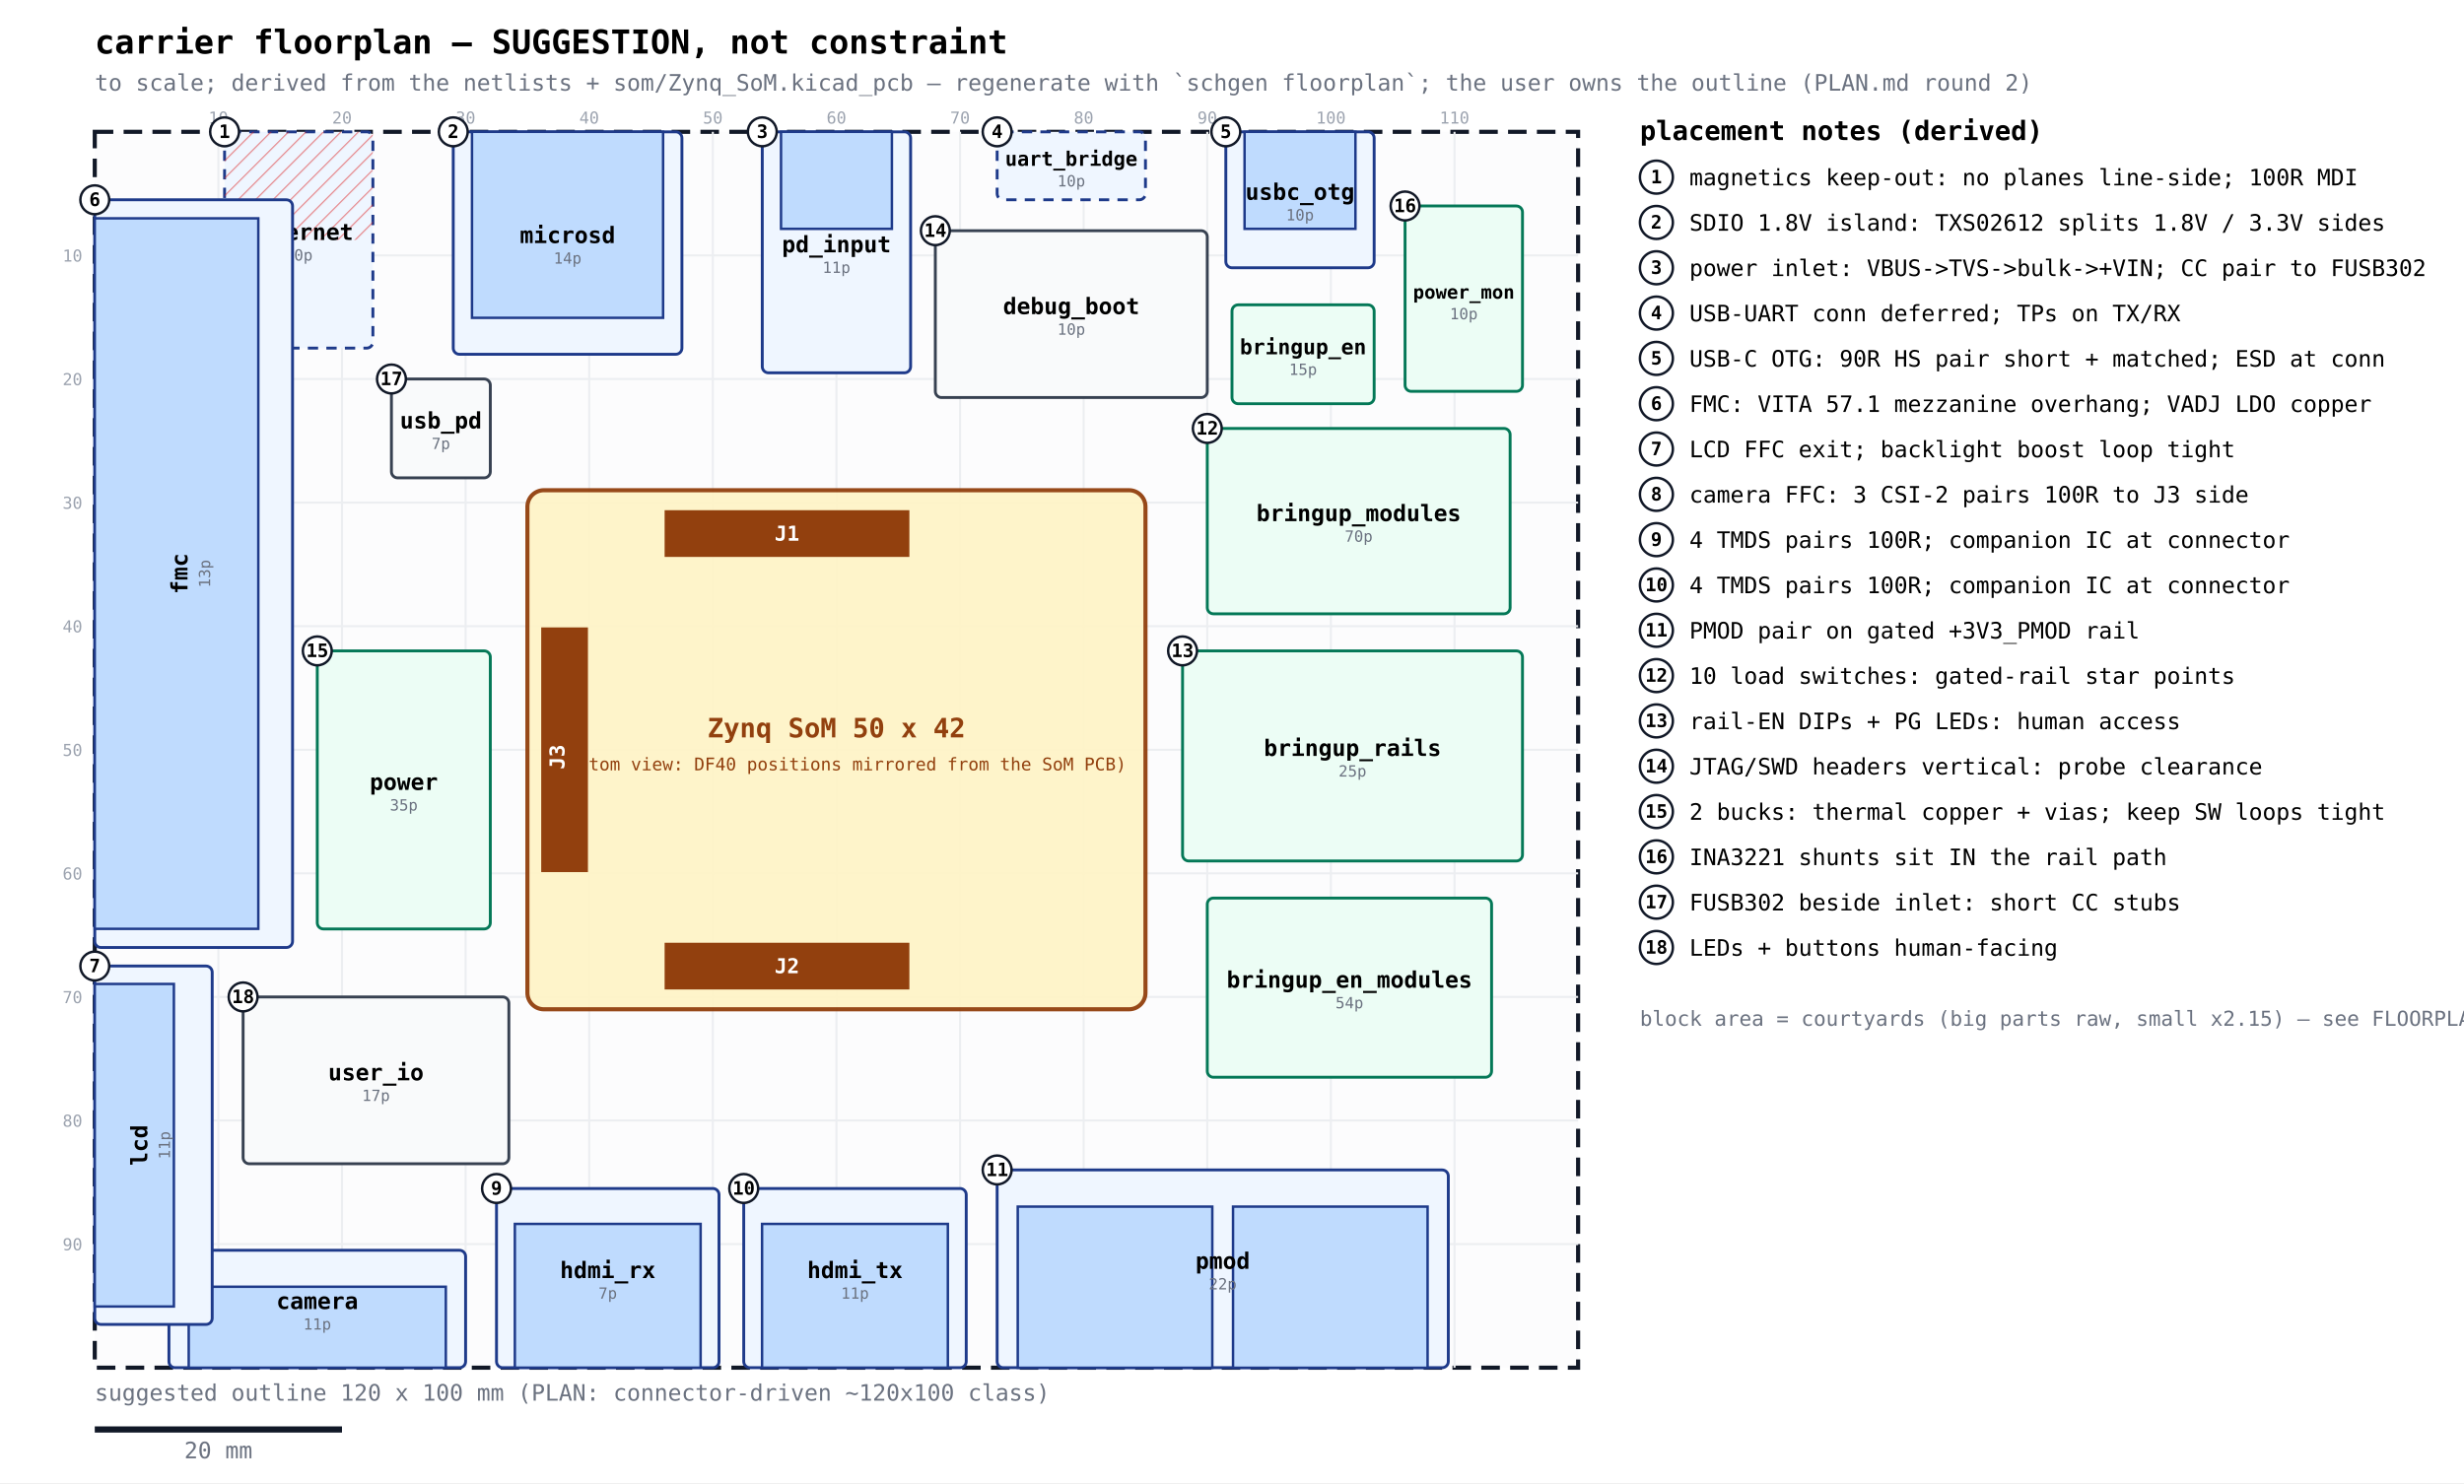
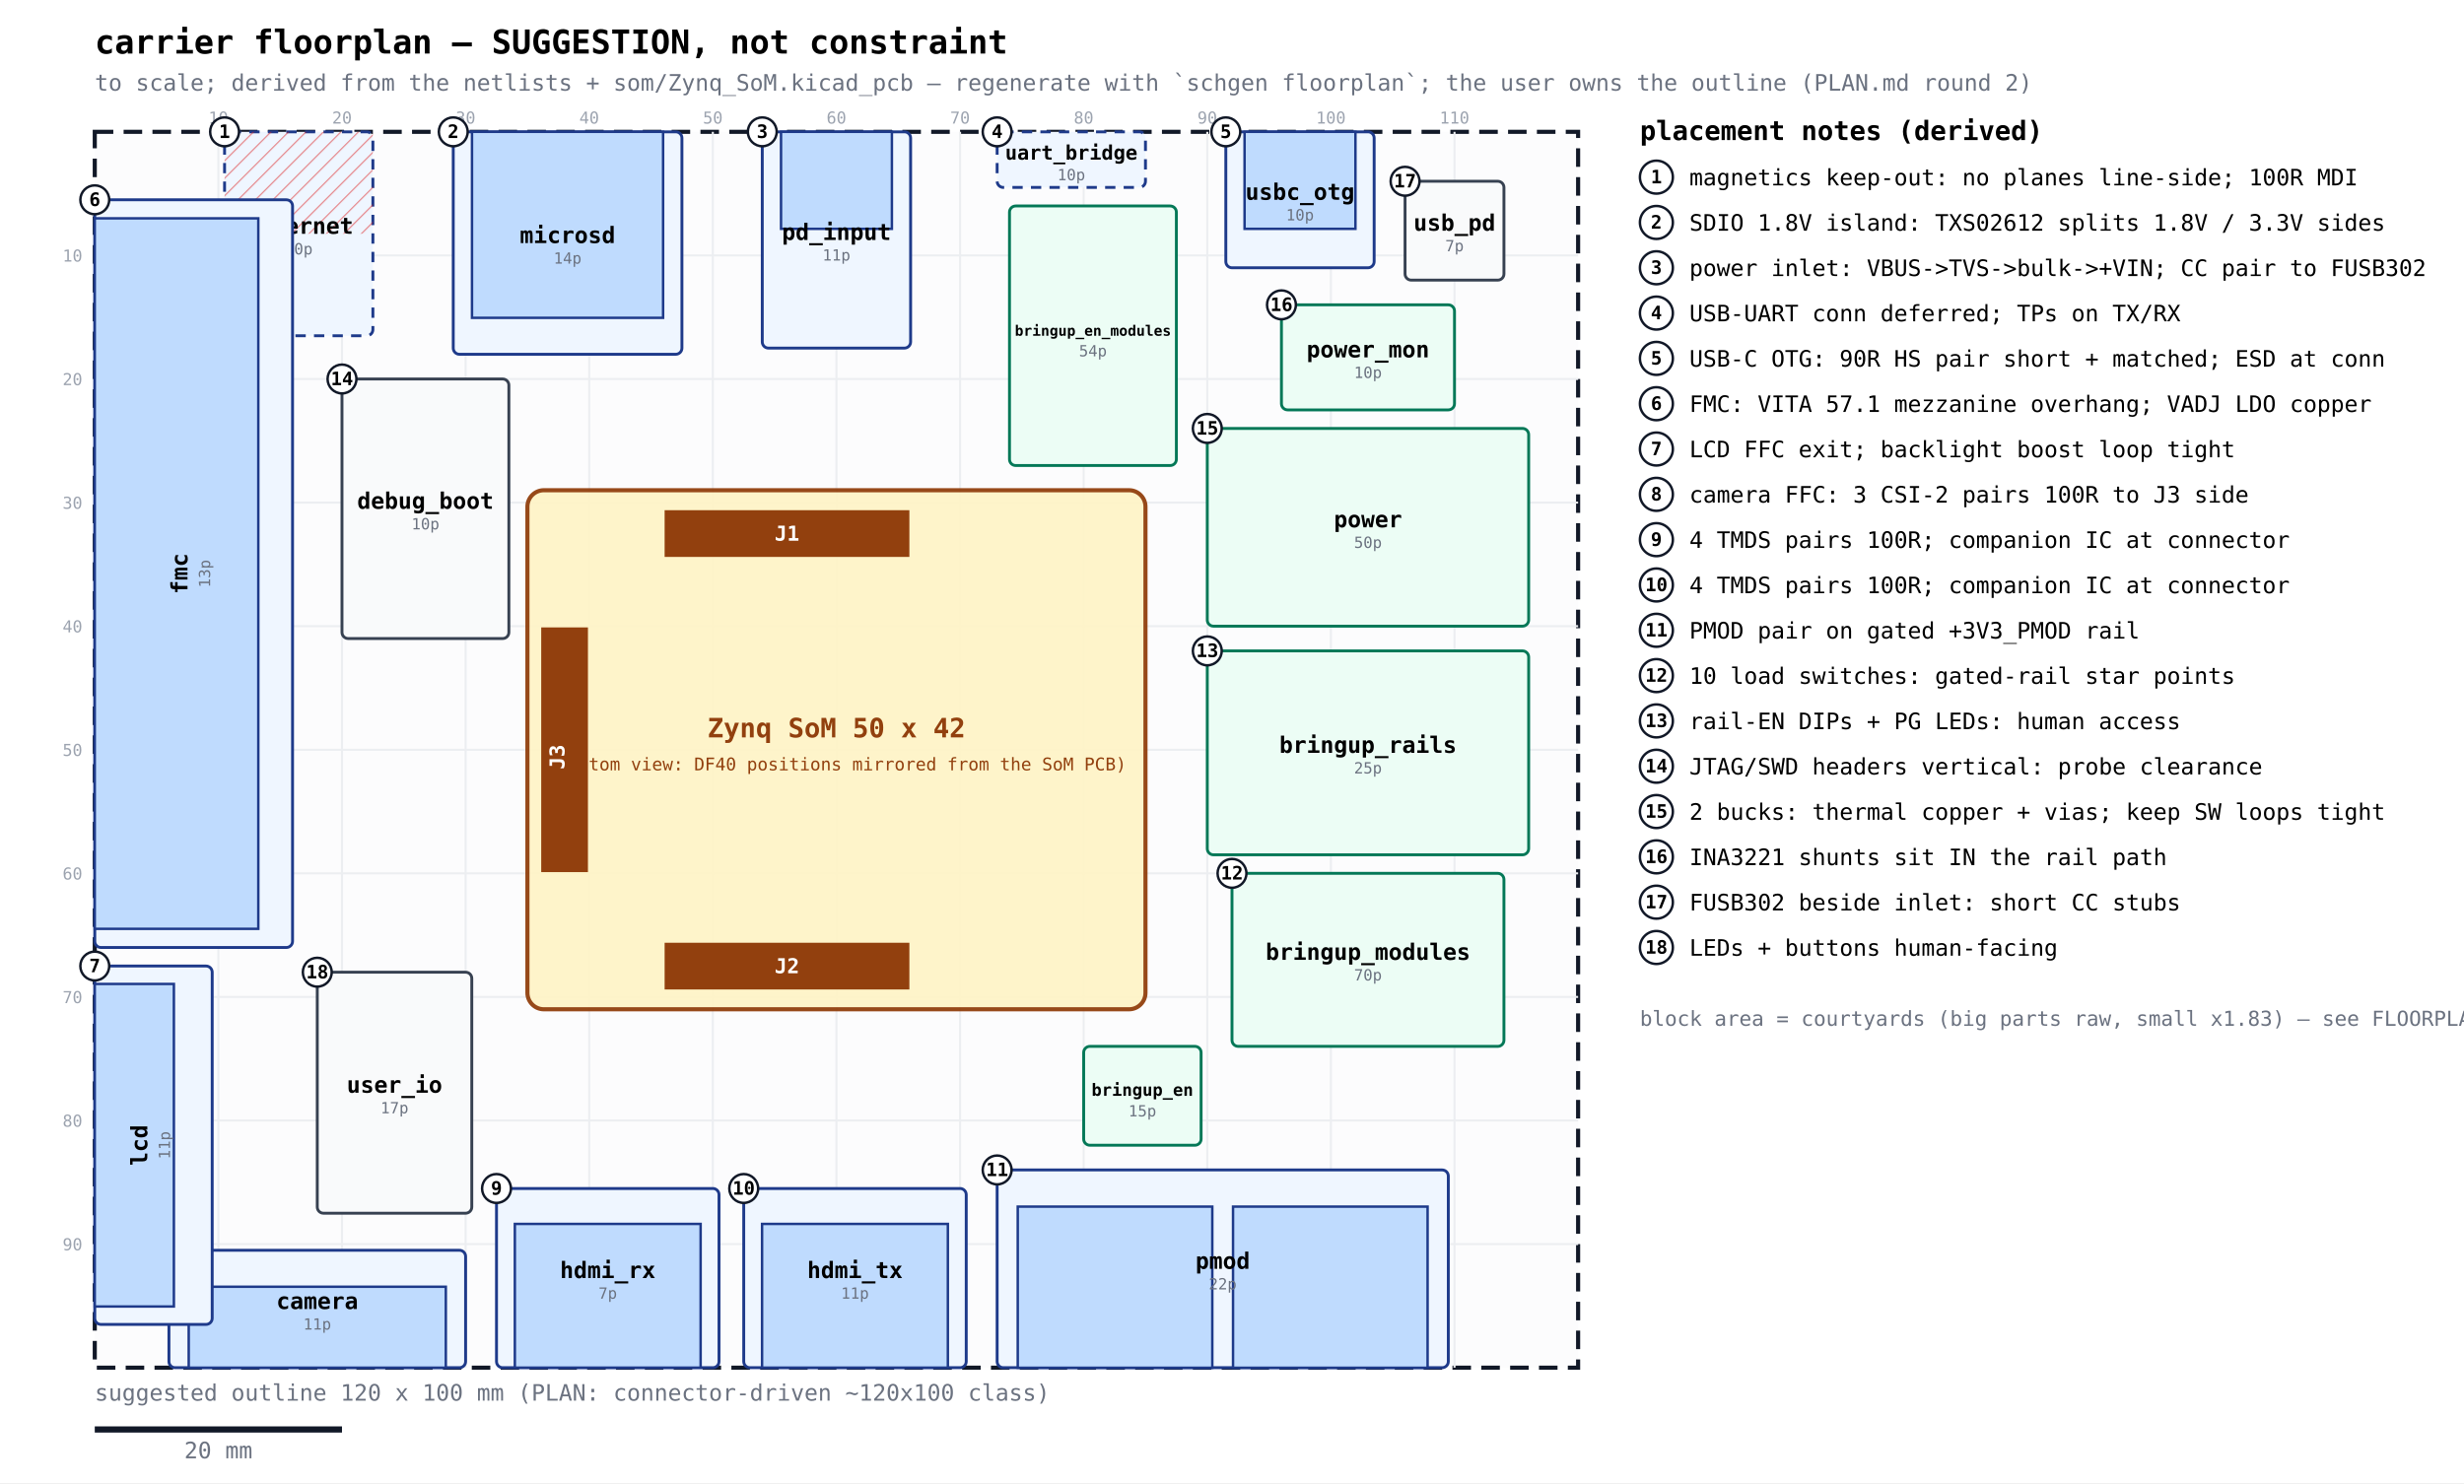
<svg xmlns="http://www.w3.org/2000/svg" viewBox="0 0 1196 720" font-family="ui-monospace, SFMono-Regular, Menlo, monospace" font-size="11">
  <defs>
    <pattern id="keepout" width="6" height="6" patternUnits="userSpaceOnUse" patternTransform="rotate(45)">
      <line x1="0" y1="0" x2="0" y2="6" stroke="#dc2626" stroke-width="1.2" />
    </pattern>
  </defs>
  <rect width="1196" height="720" fill="white" />
  <text x="46.0" y="26" font-size="16" font-weight="bold">carrier floorplan — SUGGESTION, not constraint</text>
  <text x="46.0" y="44" fill="#6b7280">to scale; derived from the netlists + som/Zynq_SoM.kicad_pcb — regenerate with `schgen floorplan`; the user owns the outline (PLAN.md round 2)</text>
  <rect x="46.0" y="64.0" width="720" height="600" fill="#fcfcfd" stroke="#111827" stroke-width="2" stroke-dasharray="9,5" />
  <line x1="106.0" y1="64.0" x2="106.0" y2="664.0" stroke="#eceef1" stroke-width="1" />
  <text x="106.0" y="60.0" fill="#9ca3af" font-size="8" text-anchor="middle">10</text>
  <line x1="166.0" y1="64.0" x2="166.0" y2="664.0" stroke="#eceef1" stroke-width="1" />
  <text x="166.0" y="60.0" fill="#9ca3af" font-size="8" text-anchor="middle">20</text>
  <line x1="226.0" y1="64.0" x2="226.0" y2="664.0" stroke="#eceef1" stroke-width="1" />
  <text x="226.0" y="60.0" fill="#9ca3af" font-size="8" text-anchor="middle">30</text>
  <line x1="286.0" y1="64.0" x2="286.0" y2="664.0" stroke="#eceef1" stroke-width="1" />
  <text x="286.0" y="60.0" fill="#9ca3af" font-size="8" text-anchor="middle">40</text>
  <line x1="346.0" y1="64.0" x2="346.0" y2="664.0" stroke="#eceef1" stroke-width="1" />
  <text x="346.0" y="60.0" fill="#9ca3af" font-size="8" text-anchor="middle">50</text>
  <line x1="406.0" y1="64.0" x2="406.0" y2="664.0" stroke="#eceef1" stroke-width="1" />
  <text x="406.0" y="60.0" fill="#9ca3af" font-size="8" text-anchor="middle">60</text>
  <line x1="466.0" y1="64.0" x2="466.0" y2="664.0" stroke="#eceef1" stroke-width="1" />
  <text x="466.0" y="60.0" fill="#9ca3af" font-size="8" text-anchor="middle">70</text>
  <line x1="526.0" y1="64.0" x2="526.0" y2="664.0" stroke="#eceef1" stroke-width="1" />
  <text x="526.0" y="60.0" fill="#9ca3af" font-size="8" text-anchor="middle">80</text>
  <line x1="586.0" y1="64.0" x2="586.0" y2="664.0" stroke="#eceef1" stroke-width="1" />
  <text x="586.0" y="60.0" fill="#9ca3af" font-size="8" text-anchor="middle">90</text>
  <line x1="646.0" y1="64.0" x2="646.0" y2="664.0" stroke="#eceef1" stroke-width="1" />
  <text x="646.0" y="60.0" fill="#9ca3af" font-size="8" text-anchor="middle">100</text>
  <line x1="706.0" y1="64.0" x2="706.0" y2="664.0" stroke="#eceef1" stroke-width="1" />
  <text x="706.0" y="60.0" fill="#9ca3af" font-size="8" text-anchor="middle">110</text>
  <line x1="46.0" y1="124.0" x2="766.0" y2="124.0" stroke="#eceef1" stroke-width="1" />
  <text x="40.0" y="127.0" fill="#9ca3af" font-size="8" text-anchor="end">10</text>
  <line x1="46.0" y1="184.0" x2="766.0" y2="184.0" stroke="#eceef1" stroke-width="1" />
  <text x="40.0" y="187.0" fill="#9ca3af" font-size="8" text-anchor="end">20</text>
  <line x1="46.0" y1="244.0" x2="766.0" y2="244.0" stroke="#eceef1" stroke-width="1" />
  <text x="40.0" y="247.0" fill="#9ca3af" font-size="8" text-anchor="end">30</text>
  <line x1="46.0" y1="304.0" x2="766.0" y2="304.0" stroke="#eceef1" stroke-width="1" />
  <text x="40.0" y="307.0" fill="#9ca3af" font-size="8" text-anchor="end">40</text>
  <line x1="46.0" y1="364.0" x2="766.0" y2="364.0" stroke="#eceef1" stroke-width="1" />
  <text x="40.0" y="367.0" fill="#9ca3af" font-size="8" text-anchor="end">50</text>
  <line x1="46.0" y1="424.0" x2="766.0" y2="424.0" stroke="#eceef1" stroke-width="1" />
  <text x="40.0" y="427.0" fill="#9ca3af" font-size="8" text-anchor="end">60</text>
  <line x1="46.0" y1="484.0" x2="766.0" y2="484.0" stroke="#eceef1" stroke-width="1" />
  <text x="40.0" y="487.0" fill="#9ca3af" font-size="8" text-anchor="end">70</text>
  <line x1="46.0" y1="544.0" x2="766.0" y2="544.0" stroke="#eceef1" stroke-width="1" />
  <text x="40.0" y="547.0" fill="#9ca3af" font-size="8" text-anchor="end">80</text>
  <line x1="46.0" y1="604.0" x2="766.0" y2="604.0" stroke="#eceef1" stroke-width="1" />
  <text x="40.0" y="607.0" fill="#9ca3af" font-size="8" text-anchor="end">90</text>
  <text x="46.0" y="680.0" fill="#6b7280">suggested outline 120 x 100 mm (PLAN: connector-driven ~120x100 class)</text>
-   <rect x="598.0" y="148.0" width="69" height="48" rx="3" fill="#ecfdf5" stroke="#047857" stroke-width="1.4" />
-   <text x="632.5" y="172.0" text-anchor="middle" font-size="10.2" font-weight="bold">bringup_en</text>
-   <text x="632.5" y="182.0" text-anchor="middle" font-size="7.5" fill="#6b7280">15p</text>
-   <rect x="586.0" y="436.0" width="138" height="87" rx="3" fill="#ecfdf5" stroke="#047857" stroke-width="1.4" />
-   <text x="655.0" y="479.5" text-anchor="middle" font-size="11.0" font-weight="bold">bringup_en_modules</text>
-   <text x="655.0" y="489.5" text-anchor="middle" font-size="7.5" fill="#6b7280">54p</text>
-   <rect x="586.0" y="208.0" width="147" height="90" rx="3" fill="#ecfdf5" stroke="#047857" stroke-width="1.4" />
-   <text x="659.5" y="253.0" text-anchor="middle" font-size="11.0" font-weight="bold">bringup_modules</text>
-   <text x="659.5" y="263.0" text-anchor="middle" font-size="7.5" fill="#6b7280">70p</text>
-   <circle cx="586" cy="208" r="7" fill="white" stroke="#111827" stroke-width="1.2" />
-   <text x="586" y="211" text-anchor="middle" font-size="9" font-weight="bold">12</text>
-   <rect x="574.0" y="316.0" width="165" height="102" rx="3" fill="#ecfdf5" stroke="#047857" stroke-width="1.4" />
-   <text x="656.5" y="367.0" text-anchor="middle" font-size="11.0" font-weight="bold">bringup_rails</text>
-   <text x="656.5" y="377.0" text-anchor="middle" font-size="7.5" fill="#6b7280">25p</text>
-   <circle cx="574" cy="316" r="7" fill="white" stroke="#111827" stroke-width="1.2" />
-   <text x="574" y="319" text-anchor="middle" font-size="9" font-weight="bold">13</text>
+   <rect x="526.0" y="508.0" width="57" height="48" rx="3" fill="#ecfdf5" stroke="#047857" stroke-width="1.4" />
+   <text x="554.5" y="532.0" text-anchor="middle" font-size="8.2" font-weight="bold">bringup_en</text>
+   <text x="554.5" y="542.0" text-anchor="middle" font-size="7.5" fill="#6b7280">15p</text>
+   <rect x="490.0" y="100.0" width="81" height="126" rx="3" fill="#ecfdf5" stroke="#047857" stroke-width="1.4" />
+   <text x="530.5" y="163.0" text-anchor="middle" font-size="7.0" font-weight="bold">bringup_en_modules</text>
+   <text x="530.5" y="173.0" text-anchor="middle" font-size="7.5" fill="#6b7280">54p</text>
+   <rect x="598.0" y="424.0" width="132" height="84" rx="3" fill="#ecfdf5" stroke="#047857" stroke-width="1.4" />
+   <text x="664.0" y="466.0" text-anchor="middle" font-size="11.0" font-weight="bold">bringup_modules</text>
+   <text x="664.0" y="476.0" text-anchor="middle" font-size="7.5" fill="#6b7280">70p</text>
+   <circle cx="598" cy="424" r="7" fill="white" stroke="#111827" stroke-width="1.2" />
+   <text x="598" y="427" text-anchor="middle" font-size="9" font-weight="bold">12</text>
+   <rect x="586.0" y="316.0" width="156" height="99" rx="3" fill="#ecfdf5" stroke="#047857" stroke-width="1.4" />
+   <text x="664.0" y="365.5" text-anchor="middle" font-size="11.0" font-weight="bold">bringup_rails</text>
+   <text x="664.0" y="375.5" text-anchor="middle" font-size="7.5" fill="#6b7280">25p</text>
+   <circle cx="586" cy="316" r="7" fill="white" stroke="#111827" stroke-width="1.2" />
+   <text x="586" y="319" text-anchor="middle" font-size="9" font-weight="bold">13</text>
  <rect x="82.0" y="607.0" width="144" height="57" rx="3" fill="#eff6ff" stroke="#1e3a8a" stroke-width="1.4" />
  <rect x="91.6" y="624.7" width="124.8" height="39.3" fill="#bfdbfe" stroke="#1e3a8a" stroke-width="1.2" />
  <text x="154.0" y="635.5" text-anchor="middle" font-size="11.0" font-weight="bold">camera</text>
  <text x="154.0" y="645.5" text-anchor="middle" font-size="7.5" fill="#6b7280">11p</text>
  <circle cx="82" cy="607" r="7" fill="white" stroke="#111827" stroke-width="1.2" />
  <text x="82" y="610" text-anchor="middle" font-size="9" font-weight="bold">8</text>
-   <rect x="454.0" y="112.0" width="132" height="81" rx="3" fill="#f9fafb" stroke="#374151" stroke-width="1.4" />
-   <text x="520.0" y="152.5" text-anchor="middle" font-size="11.0" font-weight="bold">debug_boot</text>
-   <text x="520.0" y="162.5" text-anchor="middle" font-size="7.5" fill="#6b7280">10p</text>
-   <circle cx="454" cy="112" r="7" fill="white" stroke="#111827" stroke-width="1.2" />
-   <text x="454" y="115" text-anchor="middle" font-size="9" font-weight="bold">14</text>
-   <rect x="109.0" y="64.0" width="72" height="105" rx="3" fill="#eff6ff" stroke="#1e3a8a" stroke-width="1.4" stroke-dasharray="5,4" />
-   <rect x="109" y="64" width="72" height="52.5" fill="url(#keepout)" opacity="0.5" />
-   <text x="145.0" y="116.5" text-anchor="middle" font-size="11.0" font-weight="bold">ethernet</text>
-   <text x="145.0" y="126.5" text-anchor="middle" font-size="7.5" fill="#6b7280">10p</text>
+   <rect x="166.0" y="184.0" width="81" height="126" rx="3" fill="#f9fafb" stroke="#374151" stroke-width="1.4" />
+   <text x="206.5" y="247.0" text-anchor="middle" font-size="11.0" font-weight="bold">debug_boot</text>
+   <text x="206.5" y="257.0" text-anchor="middle" font-size="7.5" fill="#6b7280">10p</text>
+   <circle cx="166" cy="184" r="7" fill="white" stroke="#111827" stroke-width="1.2" />
+   <text x="166" y="187" text-anchor="middle" font-size="9" font-weight="bold">14</text>
+   <rect x="109.0" y="64.0" width="72" height="99" rx="3" fill="#eff6ff" stroke="#1e3a8a" stroke-width="1.4" stroke-dasharray="5,4" />
+   <rect x="109" y="64" width="72" height="49.5" fill="url(#keepout)" opacity="0.5" />
+   <text x="145.0" y="113.5" text-anchor="middle" font-size="11.0" font-weight="bold">ethernet</text>
+   <text x="145.0" y="123.5" text-anchor="middle" font-size="7.5" fill="#6b7280">10p</text>
  <circle cx="109" cy="64" r="7" fill="white" stroke="#111827" stroke-width="1.2" />
  <text x="109" y="67" text-anchor="middle" font-size="9" font-weight="bold">1</text>
  <rect x="46.0" y="97.0" width="96" height="363" rx="3" fill="#eff6ff" stroke="#1e3a8a" stroke-width="1.4" />
  <rect x="46.0" y="106.0" width="79.38" height="344.94" fill="#bfdbfe" stroke="#1e3a8a" stroke-width="1.2" />
  <text x="91" y="278.5" text-anchor="middle" font-size="11.0" font-weight="bold" transform="rotate(-90 91 278.5)">fmc</text>
  <text x="102" y="278.5" text-anchor="middle" font-size="7.5" fill="#6b7280" transform="rotate(-90 102 278.5)">13p</text>
  <circle cx="46" cy="97" r="7" fill="white" stroke="#111827" stroke-width="1.2" />
  <text x="46" y="100" text-anchor="middle" font-size="9" font-weight="bold">6</text>
  <rect x="241.0" y="577.0" width="108" height="87" rx="3" fill="#eff6ff" stroke="#1e3a8a" stroke-width="1.4" />
  <rect x="249.9" y="594.2" width="90.18" height="69.78" fill="#bfdbfe" stroke="#1e3a8a" stroke-width="1.2" />
  <text x="295.0" y="620.5" text-anchor="middle" font-size="11.0" font-weight="bold">hdmi_rx</text>
  <text x="295.0" y="630.5" text-anchor="middle" font-size="7.5" fill="#6b7280">7p</text>
  <circle cx="241" cy="577" r="7" fill="white" stroke="#111827" stroke-width="1.2" />
  <text x="241" y="580" text-anchor="middle" font-size="9" font-weight="bold">9</text>
  <rect x="361.0" y="577.0" width="108" height="87" rx="3" fill="#eff6ff" stroke="#1e3a8a" stroke-width="1.4" />
  <rect x="369.9" y="594.2" width="90.18" height="69.78" fill="#bfdbfe" stroke="#1e3a8a" stroke-width="1.2" />
  <text x="415.0" y="620.5" text-anchor="middle" font-size="11.0" font-weight="bold">hdmi_tx</text>
  <text x="415.0" y="630.5" text-anchor="middle" font-size="7.5" fill="#6b7280">11p</text>
  <circle cx="361" cy="577" r="7" fill="white" stroke="#111827" stroke-width="1.2" />
  <text x="361" y="580" text-anchor="middle" font-size="9" font-weight="bold">10</text>
  <rect x="46.0" y="469.0" width="57" height="174" rx="3" fill="#eff6ff" stroke="#1e3a8a" stroke-width="1.4" />
  <rect x="46.0" y="477.7" width="38.4" height="156.6" fill="#bfdbfe" stroke="#1e3a8a" stroke-width="1.2" />
  <text x="71.5" y="556.0" text-anchor="middle" font-size="11.0" font-weight="bold" transform="rotate(-90 71.5 556.0)">lcd</text>
  <text x="82.5" y="556.0" text-anchor="middle" font-size="7.5" fill="#6b7280" transform="rotate(-90 82.5 556.0)">11p</text>
  <circle cx="46" cy="469" r="7" fill="white" stroke="#111827" stroke-width="1.2" />
  <text x="46" y="472" text-anchor="middle" font-size="9" font-weight="bold">7</text>
  <rect x="220.0" y="64.0" width="111" height="108" rx="3" fill="#eff6ff" stroke="#1e3a8a" stroke-width="1.4" />
  <rect x="229.1" y="64.0" width="92.76" height="90.3" fill="#bfdbfe" stroke="#1e3a8a" stroke-width="1.2" />
  <text x="275.5" y="118.0" text-anchor="middle" font-size="11.0" font-weight="bold">microsd</text>
  <text x="275.5" y="128.0" text-anchor="middle" font-size="7.5" fill="#6b7280">14p</text>
  <circle cx="220" cy="64" r="7" fill="white" stroke="#111827" stroke-width="1.2" />
  <text x="220" y="67" text-anchor="middle" font-size="9" font-weight="bold">2</text>
-   <rect x="370.0" y="64.0" width="72" height="117" rx="3" fill="#eff6ff" stroke="#1e3a8a" stroke-width="1.4" />
+   <rect x="370.0" y="64.0" width="72" height="105" rx="3" fill="#eff6ff" stroke="#1e3a8a" stroke-width="1.4" />
  <rect x="379.1" y="64.0" width="53.82" height="47.1" fill="#bfdbfe" stroke="#1e3a8a" stroke-width="1.2" />
-   <text x="406.0" y="122.5" text-anchor="middle" font-size="11.0" font-weight="bold">pd_input</text>
-   <text x="406.0" y="132.5" text-anchor="middle" font-size="7.5" fill="#6b7280">11p</text>
+   <text x="406.0" y="116.5" text-anchor="middle" font-size="11.0" font-weight="bold">pd_input</text>
+   <text x="406.0" y="126.5" text-anchor="middle" font-size="7.5" fill="#6b7280">11p</text>
  <circle cx="370" cy="64" r="7" fill="white" stroke="#111827" stroke-width="1.2" />
  <text x="370" y="67" text-anchor="middle" font-size="9" font-weight="bold">3</text>
  <rect x="484.0" y="568.0" width="219" height="96" rx="3" fill="#eff6ff" stroke="#1e3a8a" stroke-width="1.4" />
  <rect x="494.0" y="585.8" width="94.44" height="78.24" fill="#bfdbfe" stroke="#1e3a8a" stroke-width="1.2" />
  <rect x="598.5" y="585.8" width="94.44" height="78.24" fill="#bfdbfe" stroke="#1e3a8a" stroke-width="1.2" />
  <text x="593.5" y="616.0" text-anchor="middle" font-size="11.0" font-weight="bold">pmod</text>
  <text x="593.5" y="626.0" text-anchor="middle" font-size="7.5" fill="#6b7280">22p</text>
  <circle cx="484" cy="568" r="7" fill="white" stroke="#111827" stroke-width="1.2" />
  <text x="484" y="571" text-anchor="middle" font-size="9" font-weight="bold">11</text>
-   <rect x="154.0" y="316.0" width="84" height="135" rx="3" fill="#ecfdf5" stroke="#047857" stroke-width="1.4" />
-   <text x="196.0" y="383.5" text-anchor="middle" font-size="11.0" font-weight="bold">power</text>
-   <text x="196.0" y="393.5" text-anchor="middle" font-size="7.5" fill="#6b7280">35p</text>
-   <circle cx="154" cy="316" r="7" fill="white" stroke="#111827" stroke-width="1.2" />
-   <text x="154" y="319" text-anchor="middle" font-size="9" font-weight="bold">15</text>
-   <rect x="682.0" y="100.0" width="57" height="90" rx="3" fill="#ecfdf5" stroke="#047857" stroke-width="1.4" />
-   <text x="710.5" y="145.0" text-anchor="middle" font-size="9.1" font-weight="bold">power_mon</text>
-   <text x="710.5" y="155.0" text-anchor="middle" font-size="7.5" fill="#6b7280">10p</text>
-   <circle cx="682" cy="100" r="7" fill="white" stroke="#111827" stroke-width="1.2" />
-   <text x="682" y="103" text-anchor="middle" font-size="9" font-weight="bold">16</text>
-   <rect x="484.0" y="64.0" width="72" height="33" rx="3" fill="#eff6ff" stroke="#1e3a8a" stroke-width="1.4" stroke-dasharray="5,4" />
-   <text x="520.0" y="80.5" text-anchor="middle" font-size="9.7" font-weight="bold">uart_bridge</text>
-   <text x="520.0" y="90.5" text-anchor="middle" font-size="7.5" fill="#6b7280">10p</text>
+   <rect x="586.0" y="208.0" width="156" height="96" rx="3" fill="#ecfdf5" stroke="#047857" stroke-width="1.4" />
+   <text x="664.0" y="256.0" text-anchor="middle" font-size="11.0" font-weight="bold">power</text>
+   <text x="664.0" y="266.0" text-anchor="middle" font-size="7.5" fill="#6b7280">50p</text>
+   <circle cx="586" cy="208" r="7" fill="white" stroke="#111827" stroke-width="1.2" />
+   <text x="586" y="211" text-anchor="middle" font-size="9" font-weight="bold">15</text>
+   <rect x="622.0" y="148.0" width="84" height="51" rx="3" fill="#ecfdf5" stroke="#047857" stroke-width="1.4" />
+   <text x="664.0" y="173.5" text-anchor="middle" font-size="11.0" font-weight="bold">power_mon</text>
+   <text x="664.0" y="183.5" text-anchor="middle" font-size="7.5" fill="#6b7280">10p</text>
+   <circle cx="622" cy="148" r="7" fill="white" stroke="#111827" stroke-width="1.2" />
+   <text x="622" y="151" text-anchor="middle" font-size="9" font-weight="bold">16</text>
+   <rect x="484.0" y="64.0" width="72" height="27" rx="3" fill="#eff6ff" stroke="#1e3a8a" stroke-width="1.4" stroke-dasharray="5,4" />
+   <text x="520.0" y="77.5" text-anchor="middle" font-size="9.7" font-weight="bold">uart_bridge</text>
+   <text x="520.0" y="87.5" text-anchor="middle" font-size="7.5" fill="#6b7280">10p</text>
  <circle cx="484" cy="64" r="7" fill="white" stroke="#111827" stroke-width="1.2" />
  <text x="484" y="67" text-anchor="middle" font-size="9" font-weight="bold">4</text>
-   <rect x="190.0" y="184.0" width="48" height="48" rx="3" fill="#f9fafb" stroke="#374151" stroke-width="1.4" />
-   <text x="214.0" y="208.0" text-anchor="middle" font-size="11.0" font-weight="bold">usb_pd</text>
-   <text x="214.0" y="218.0" text-anchor="middle" font-size="7.5" fill="#6b7280">7p</text>
-   <circle cx="190" cy="184" r="7" fill="white" stroke="#111827" stroke-width="1.2" />
-   <text x="190" y="187" text-anchor="middle" font-size="9" font-weight="bold">17</text>
+   <rect x="682.0" y="88.0" width="48" height="48" rx="3" fill="#f9fafb" stroke="#374151" stroke-width="1.4" />
+   <text x="706.0" y="112.0" text-anchor="middle" font-size="11.0" font-weight="bold">usb_pd</text>
+   <text x="706.0" y="122.0" text-anchor="middle" font-size="7.5" fill="#6b7280">7p</text>
+   <circle cx="682" cy="88" r="7" fill="white" stroke="#111827" stroke-width="1.2" />
+   <text x="682" y="91" text-anchor="middle" font-size="9" font-weight="bold">17</text>
  <rect x="595.0" y="64.0" width="72" height="66" rx="3" fill="#eff6ff" stroke="#1e3a8a" stroke-width="1.4" />
  <rect x="604.1" y="64.0" width="53.82" height="47.1" fill="#bfdbfe" stroke="#1e3a8a" stroke-width="1.2" />
  <text x="631.0" y="97.0" text-anchor="middle" font-size="11.0" font-weight="bold">usbc_otg</text>
  <text x="631.0" y="107.0" text-anchor="middle" font-size="7.5" fill="#6b7280">10p</text>
  <circle cx="595" cy="64" r="7" fill="white" stroke="#111827" stroke-width="1.2" />
  <text x="595" y="67" text-anchor="middle" font-size="9" font-weight="bold">5</text>
-   <rect x="118.0" y="484.0" width="129" height="81" rx="3" fill="#f9fafb" stroke="#374151" stroke-width="1.4" />
-   <text x="182.5" y="524.5" text-anchor="middle" font-size="11.0" font-weight="bold">user_io</text>
-   <text x="182.5" y="534.5" text-anchor="middle" font-size="7.5" fill="#6b7280">17p</text>
-   <circle cx="118" cy="484" r="7" fill="white" stroke="#111827" stroke-width="1.2" />
-   <text x="118" y="487" text-anchor="middle" font-size="9" font-weight="bold">18</text>
+   <rect x="154.0" y="472.0" width="75" height="117" rx="3" fill="#f9fafb" stroke="#374151" stroke-width="1.4" />
+   <text x="191.5" y="530.5" text-anchor="middle" font-size="11.0" font-weight="bold">user_io</text>
+   <text x="191.5" y="540.5" text-anchor="middle" font-size="7.5" fill="#6b7280">17p</text>
+   <circle cx="154" cy="472" r="7" fill="white" stroke="#111827" stroke-width="1.2" />
+   <text x="154" y="475" text-anchor="middle" font-size="9" font-weight="bold">18</text>
  <rect x="256.0" y="238.0" width="300" height="252" rx="8" fill="#fef3c7" stroke="#92400e" stroke-width="2" opacity="0.95" />
  <text x="406" y="358" text-anchor="middle" font-size="13" font-weight="bold" fill="#92400e">Zynq SoM 50 x 42</text>
  <text x="406" y="374" text-anchor="middle" font-size="8.5" fill="#92400e">(bottom view: DF40 positions mirrored from the SoM PCB)</text>
  <rect x="322.6" y="247.7" width="118.8" height="22.68" fill="#92400e" />
  <text x="382.0" y="262.5" text-anchor="middle" font-size="10" font-weight="bold" fill="white">J1</text>
  <rect x="322.6" y="457.7" width="118.8" height="22.68" fill="#92400e" />
  <text x="382.0" y="472.5" text-anchor="middle" font-size="10" font-weight="bold" fill="white">J2</text>
  <rect x="262.7" y="304.6" width="22.68" height="118.8" fill="#92400e" />
  <text x="274.0" y="367.5" text-anchor="middle" font-size="10" font-weight="bold" fill="white" transform="rotate(-90 274.0 367.5)">J3</text>
  <line x1="46.0" y1="694.0" x2="166.0" y2="694.0" stroke="#111827" stroke-width="3" />
  <text x="106.0" y="708.0" text-anchor="middle" fill="#6b7280">20 mm</text>
  <text x="796" y="68" font-size="13" font-weight="bold">placement notes (derived)</text>
  <circle cx="804" cy="86" r="8" fill="white" stroke="#111827" stroke-width="1.2" />
  <text x="804" y="89" text-anchor="middle" font-size="9" font-weight="bold">1</text>
  <text x="820" y="90">magnetics keep-out: no planes line-side; 100R MDI</text>
  <circle cx="804" cy="108" r="8" fill="white" stroke="#111827" stroke-width="1.2" />
  <text x="804" y="111" text-anchor="middle" font-size="9" font-weight="bold">2</text>
  <text x="820" y="112">SDIO 1.8V island: TXS02612 splits 1.8V / 3.3V sides</text>
  <circle cx="804" cy="130" r="8" fill="white" stroke="#111827" stroke-width="1.2" />
  <text x="804" y="133" text-anchor="middle" font-size="9" font-weight="bold">3</text>
  <text x="820" y="134">power inlet: VBUS-&gt;TVS-&gt;bulk-&gt;+VIN; CC pair to FUSB302</text>
  <circle cx="804" cy="152" r="8" fill="white" stroke="#111827" stroke-width="1.2" />
  <text x="804" y="155" text-anchor="middle" font-size="9" font-weight="bold">4</text>
  <text x="820" y="156">USB-UART conn deferred; TPs on TX/RX</text>
  <circle cx="804" cy="174" r="8" fill="white" stroke="#111827" stroke-width="1.2" />
  <text x="804" y="177" text-anchor="middle" font-size="9" font-weight="bold">5</text>
  <text x="820" y="178">USB-C OTG: 90R HS pair short + matched; ESD at conn</text>
  <circle cx="804" cy="196" r="8" fill="white" stroke="#111827" stroke-width="1.2" />
  <text x="804" y="199" text-anchor="middle" font-size="9" font-weight="bold">6</text>
  <text x="820" y="200">FMC: VITA 57.1 mezzanine overhang; VADJ LDO copper</text>
  <circle cx="804" cy="218" r="8" fill="white" stroke="#111827" stroke-width="1.2" />
  <text x="804" y="221" text-anchor="middle" font-size="9" font-weight="bold">7</text>
  <text x="820" y="222">LCD FFC exit; backlight boost loop tight</text>
  <circle cx="804" cy="240" r="8" fill="white" stroke="#111827" stroke-width="1.2" />
  <text x="804" y="243" text-anchor="middle" font-size="9" font-weight="bold">8</text>
  <text x="820" y="244">camera FFC: 3 CSI-2 pairs 100R to J3 side</text>
  <circle cx="804" cy="262" r="8" fill="white" stroke="#111827" stroke-width="1.2" />
  <text x="804" y="265" text-anchor="middle" font-size="9" font-weight="bold">9</text>
  <text x="820" y="266">4 TMDS pairs 100R; companion IC at connector</text>
  <circle cx="804" cy="284" r="8" fill="white" stroke="#111827" stroke-width="1.2" />
  <text x="804" y="287" text-anchor="middle" font-size="9" font-weight="bold">10</text>
  <text x="820" y="288">4 TMDS pairs 100R; companion IC at connector</text>
  <circle cx="804" cy="306" r="8" fill="white" stroke="#111827" stroke-width="1.2" />
  <text x="804" y="309" text-anchor="middle" font-size="9" font-weight="bold">11</text>
  <text x="820" y="310">PMOD pair on gated +3V3_PMOD rail</text>
  <circle cx="804" cy="328" r="8" fill="white" stroke="#111827" stroke-width="1.2" />
  <text x="804" y="331" text-anchor="middle" font-size="9" font-weight="bold">12</text>
  <text x="820" y="332">10 load switches: gated-rail star points</text>
  <circle cx="804" cy="350" r="8" fill="white" stroke="#111827" stroke-width="1.2" />
  <text x="804" y="353" text-anchor="middle" font-size="9" font-weight="bold">13</text>
  <text x="820" y="354">rail-EN DIPs + PG LEDs: human access</text>
  <circle cx="804" cy="372" r="8" fill="white" stroke="#111827" stroke-width="1.2" />
  <text x="804" y="375" text-anchor="middle" font-size="9" font-weight="bold">14</text>
  <text x="820" y="376">JTAG/SWD headers vertical: probe clearance</text>
  <circle cx="804" cy="394" r="8" fill="white" stroke="#111827" stroke-width="1.2" />
  <text x="804" y="397" text-anchor="middle" font-size="9" font-weight="bold">15</text>
  <text x="820" y="398">2 bucks: thermal copper + vias; keep SW loops tight</text>
  <circle cx="804" cy="416" r="8" fill="white" stroke="#111827" stroke-width="1.2" />
  <text x="804" y="419" text-anchor="middle" font-size="9" font-weight="bold">16</text>
  <text x="820" y="420">INA3221 shunts sit IN the rail path</text>
  <circle cx="804" cy="438" r="8" fill="white" stroke="#111827" stroke-width="1.2" />
  <text x="804" y="441" text-anchor="middle" font-size="9" font-weight="bold">17</text>
  <text x="820" y="442">FUSB302 beside inlet: short CC stubs</text>
  <circle cx="804" cy="460" r="8" fill="white" stroke="#111827" stroke-width="1.2" />
  <text x="804" y="463" text-anchor="middle" font-size="9" font-weight="bold">18</text>
  <text x="820" y="464">LEDs + buttons human-facing</text>
-   <text x="796" y="498" fill="#6b7280" font-size="10">block area = courtyards (big parts raw, small x2.15) — see FLOORPLAN.md</text>
+   <text x="796" y="498" fill="#6b7280" font-size="10">block area = courtyards (big parts raw, small x1.83) — see FLOORPLAN.md</text>
</svg>
